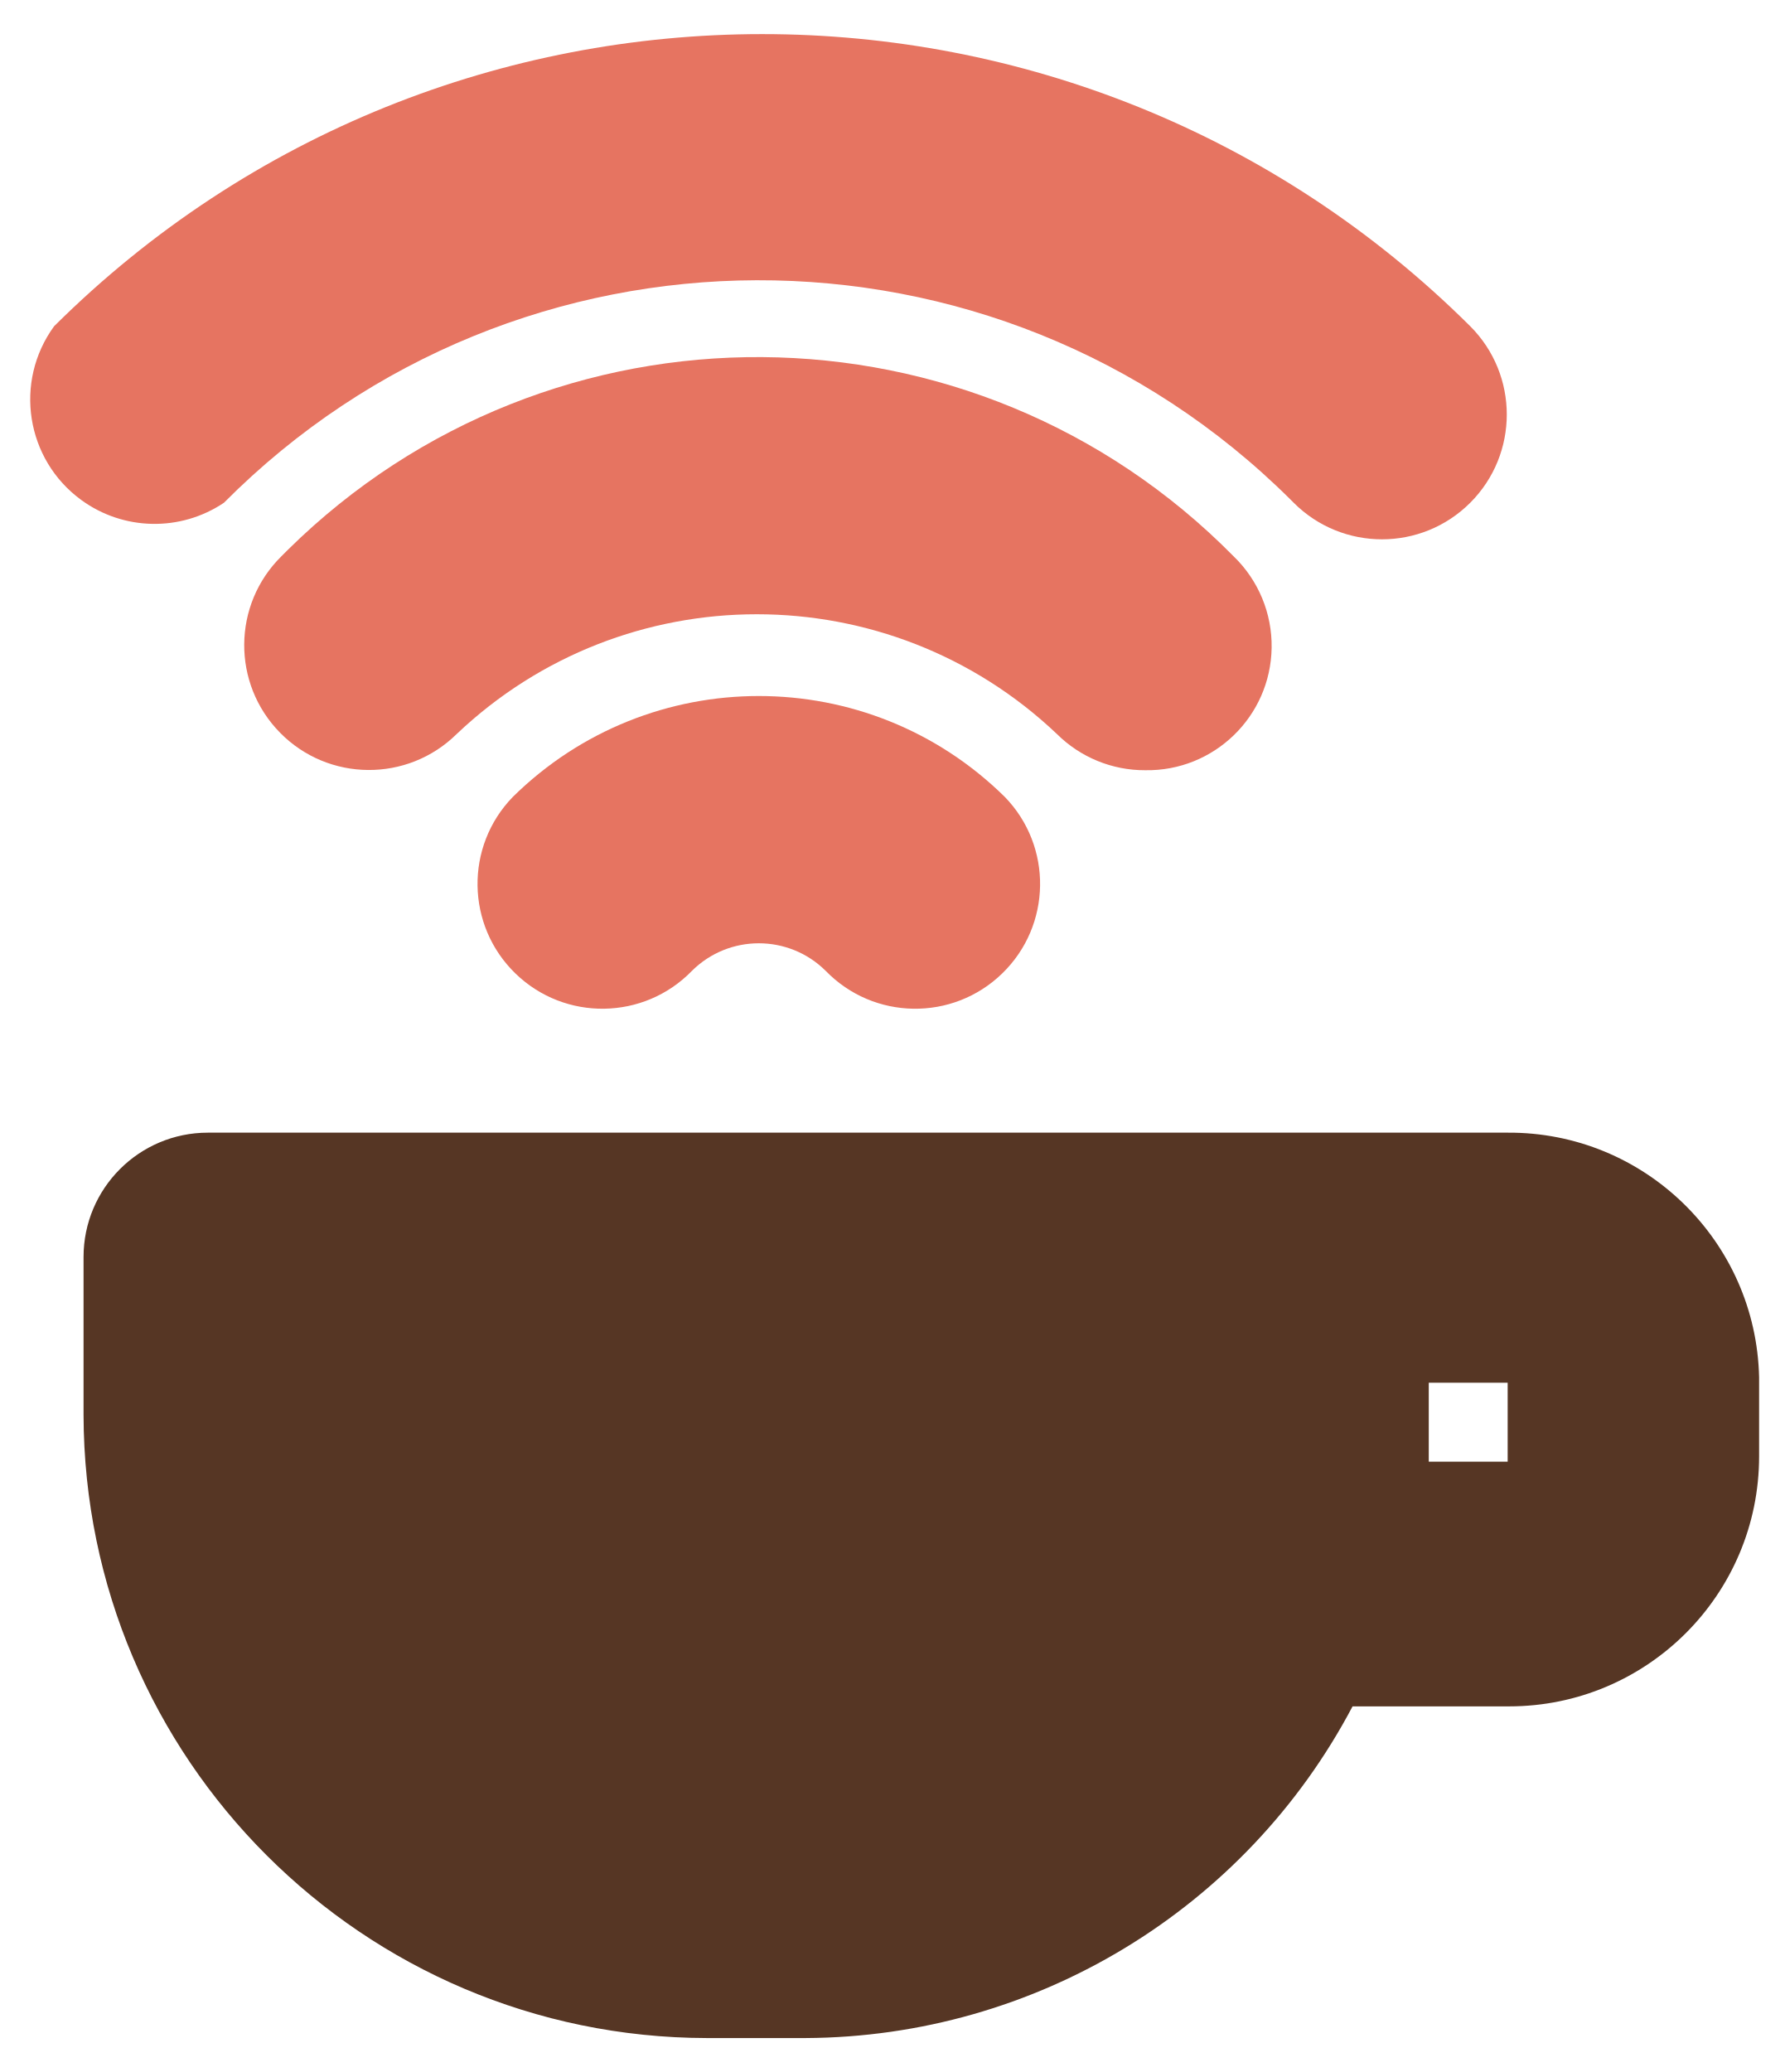
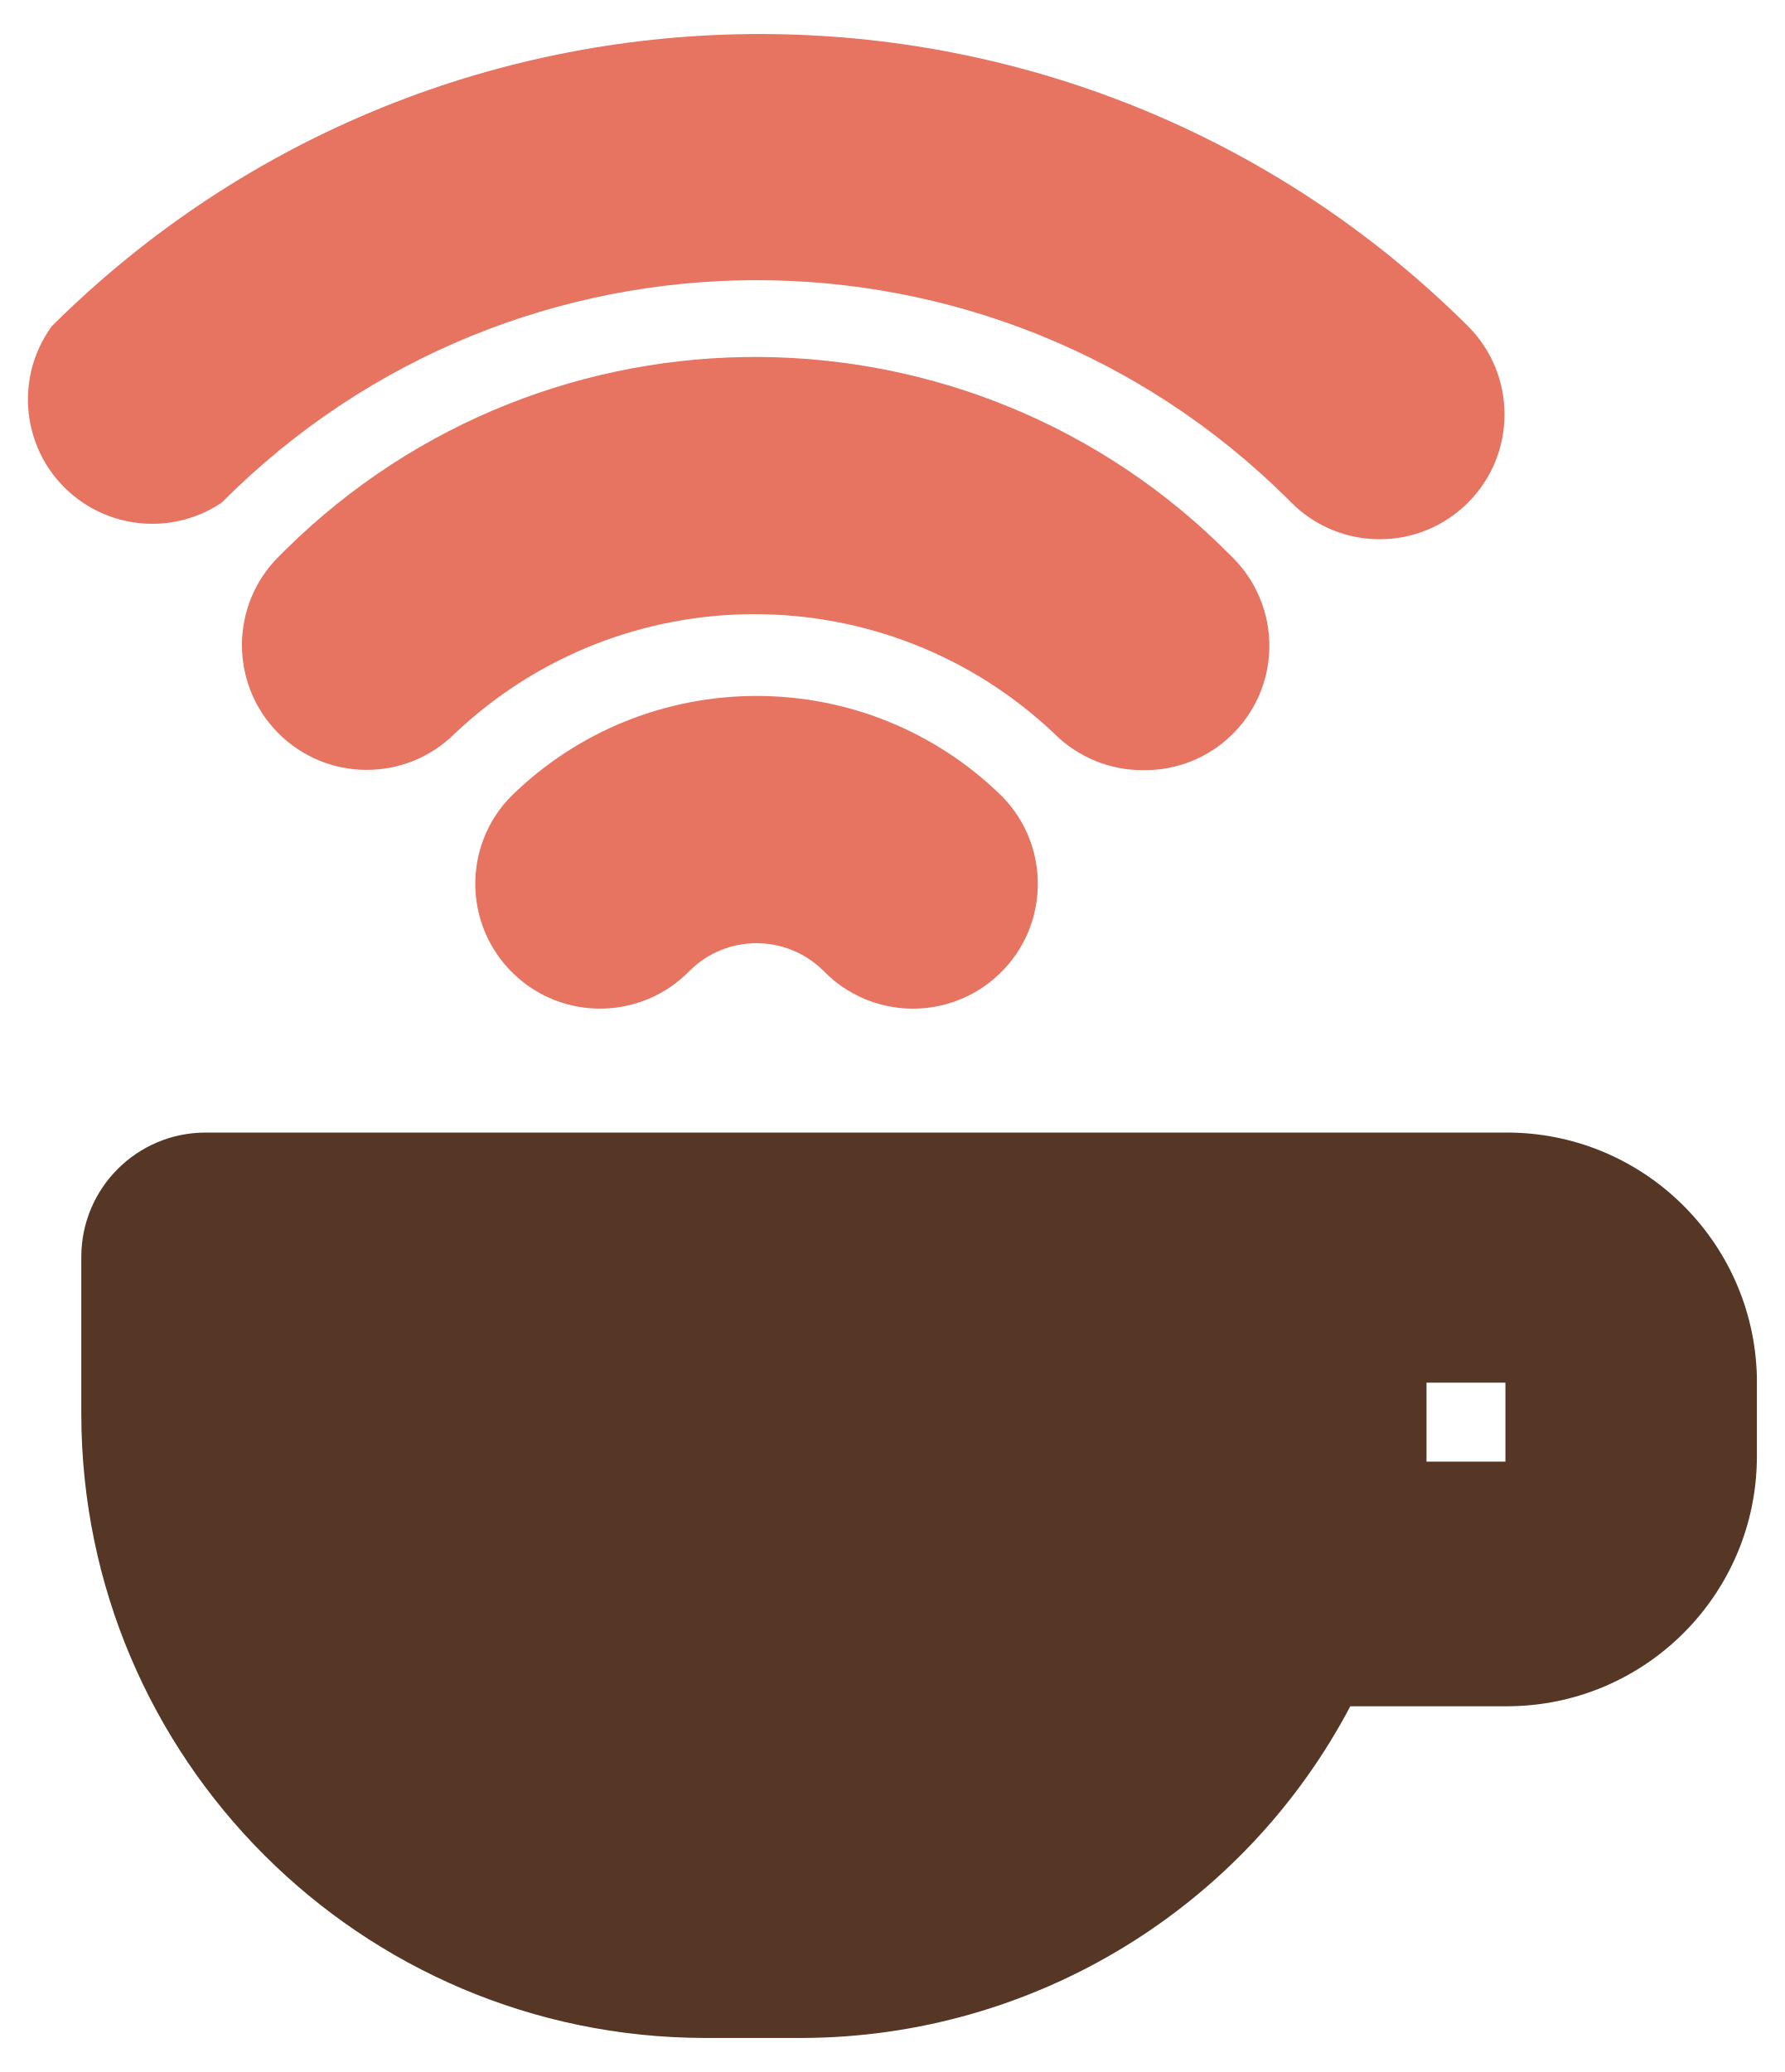
- <svg xmlns="http://www.w3.org/2000/svg" version="1.1" x="0px" y="0px" width="75.667px" height="87.833px" viewBox="132.58 46.719 75.667 87.833" enable-background="new 132.58 46.719 75.667 87.833" xml:space="preserve">
-   <g id="레이어_1">
-     <path fill="#E67461" d="M181.135,79.369c2.912,0.048,5.311-2.274,5.357-5.186c0.024-1.463-0.561-2.87-1.615-3.885   c-10.992-11.146-28.94-11.271-40.087-0.278c-0.093,0.092-0.186,0.185-0.278,0.278c-2.082,2.051-2.107,5.401-0.057,7.483   s5.401,2.107,7.483,0.057l0,0c7.133-6.774,18.322-6.774,25.455,0C178.388,78.825,179.734,79.376,181.135,79.369z" />
-     <path fill="#E67461" d="M142.074,68.031c12.449-12.523,32.694-12.584,45.219-0.135c0.045,0.045,0.09,0.09,0.135,0.135   c2.066,2.067,5.417,2.067,7.484,0c2.066-2.066,2.066-5.416,0-7.483c-16.607-16.511-43.431-16.511-60.038,0   c-1.716,2.353-1.2,5.651,1.153,7.367C137.817,69.22,140.234,69.267,142.074,68.031z" />
-     <path fill="#E67461" d="M154.319,80.503c-2.035,2.098-1.984,5.448,0.114,7.483c2.098,2.035,5.448,1.984,7.483-0.113   c1.569-1.557,4.1-1.557,5.669,0c2.035,2.098,5.385,2.148,7.483,0.113c2.099-2.035,2.149-5.386,0.114-7.483   C169.398,74.797,160.104,74.797,154.319,80.503z" />
-     <path fill="#563624" d="M196.499,94.733h-55.105c-2.912,0-5.272,2.361-5.272,5.272l0,0v6.69   c0.031,14.577,11.841,26.388,26.419,26.418h4.195c9.731-0.047,18.646-5.452,23.187-14.06h6.634c5.854,0,10.602-4.746,10.602-10.602   l0,0v-3.345C207.033,99.32,202.289,94.7,196.499,94.733z M166.735,122.626h-4.195c-8.767,0-15.874-7.107-15.874-15.874v-1.418   h35.887v1.418c-0.031,8.723-7.095,15.786-15.817,15.817V122.626z M193.154,108.68v-3.346h3.345v3.346H193.154z" />
-     <text transform="matrix(1 0 0 1 79.373 266.4534)" font-family="'Arial-BoldMT'" font-size="28.346">Created by Wahyu Adam Pratama</text>
-     <text transform="matrix(1 0 0 1 79.373 294.801)" font-family="'Arial-BoldMT'" font-size="28.346">from the Noun Project</text>
-   </g>
-   <g id="레이어_2">
-     <polygon fill="#563624" points="140.705,101.885 187.83,101.885 183.83,120.635 170.414,125.51 153.955,124.26 144.705,113.698     " />
+ <svg xmlns="http://www.w3.org/2000/svg" version="1.1" id="레이어_1" x="0px" y="0px" width="75.667px" height="87.833px" viewBox="0 0 75.667 87.833" enable-background="new 0 0 75.667 87.833" xml:space="preserve">
+   <g id="레이어_1_1_">
+     <path fill="#E67461" d="M48.458,32.647c2.912,0.047,5.311-2.275,5.357-5.187c0.023-1.463-0.561-2.87-1.615-3.886   c-10.992-11.146-28.94-11.271-40.086-0.277c-0.094,0.092-0.187,0.186-0.278,0.277c-2.082,2.052-2.107,5.402-0.058,7.484   c2.051,2.082,5.401,2.106,7.483,0.057l0,0c7.133-6.774,18.321-6.774,25.455,0C45.712,32.102,47.058,32.653,48.458,32.647z" />
+     <path fill="#E67461" d="M9.397,21.309C21.847,8.786,42.091,8.725,54.617,21.173c0.045,0.045,0.09,0.09,0.135,0.136   c2.066,2.066,5.418,2.066,7.484,0s2.066-5.416,0-7.484c-16.607-16.51-43.431-16.51-60.038,0c-1.717,2.354-1.201,5.652,1.152,7.367   C5.141,22.497,7.558,22.544,9.397,21.309z" />
+     <path fill="#E67461" d="M21.643,33.78c-2.034,2.099-1.983,5.449,0.114,7.483c2.098,2.035,5.447,1.983,7.482-0.112   c1.569-1.558,4.101-1.558,5.67,0c2.035,2.098,5.385,2.147,7.483,0.112c2.1-2.034,2.148-5.386,0.113-7.483   C36.722,28.075,27.428,28.075,21.643,33.78z" />
+     <path fill="#563624" d="M63.824,48.01H8.718c-2.912,0-5.271,2.361-5.271,5.271l0,0v6.691c0.03,14.576,11.84,26.387,26.418,26.418   h4.195c9.731-0.047,18.647-5.453,23.188-14.061h6.633c5.855,0,10.604-4.746,10.604-10.602l0,0v-3.346   C74.357,52.598,69.613,47.977,63.824,48.01z M60.478,61.958v-3.346h3.346v3.346H60.478z" />
  </g>
</svg>
